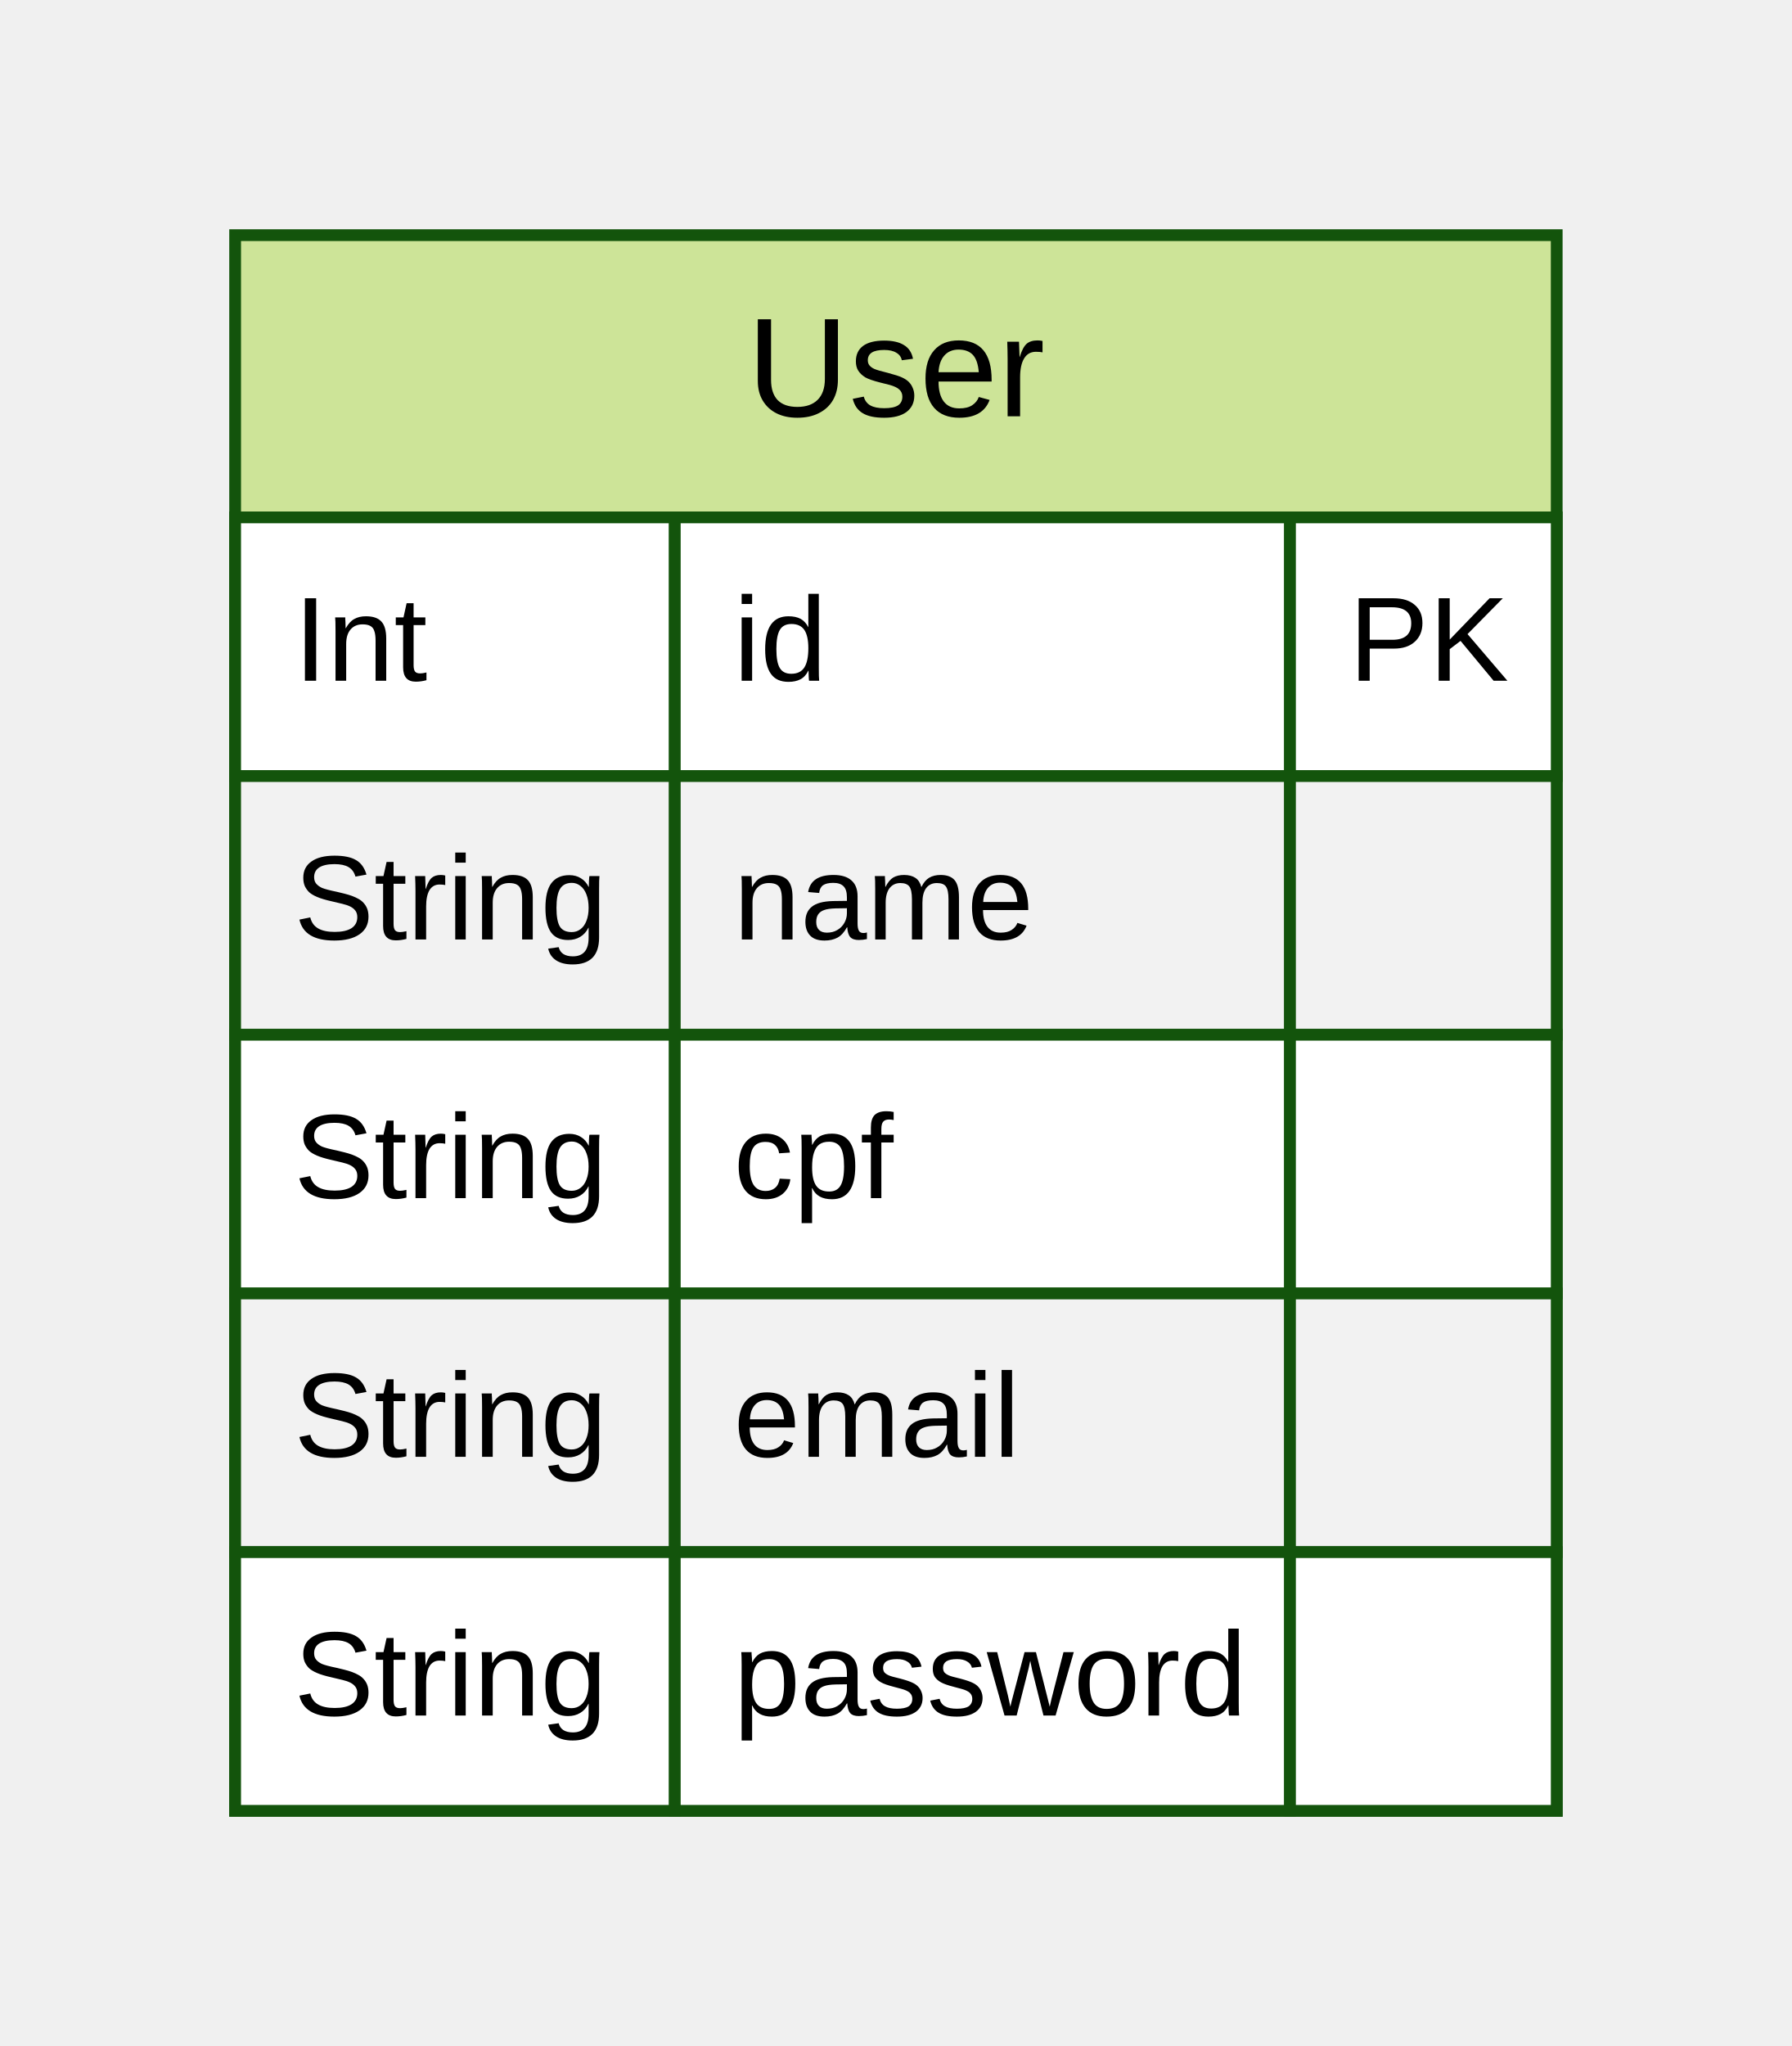
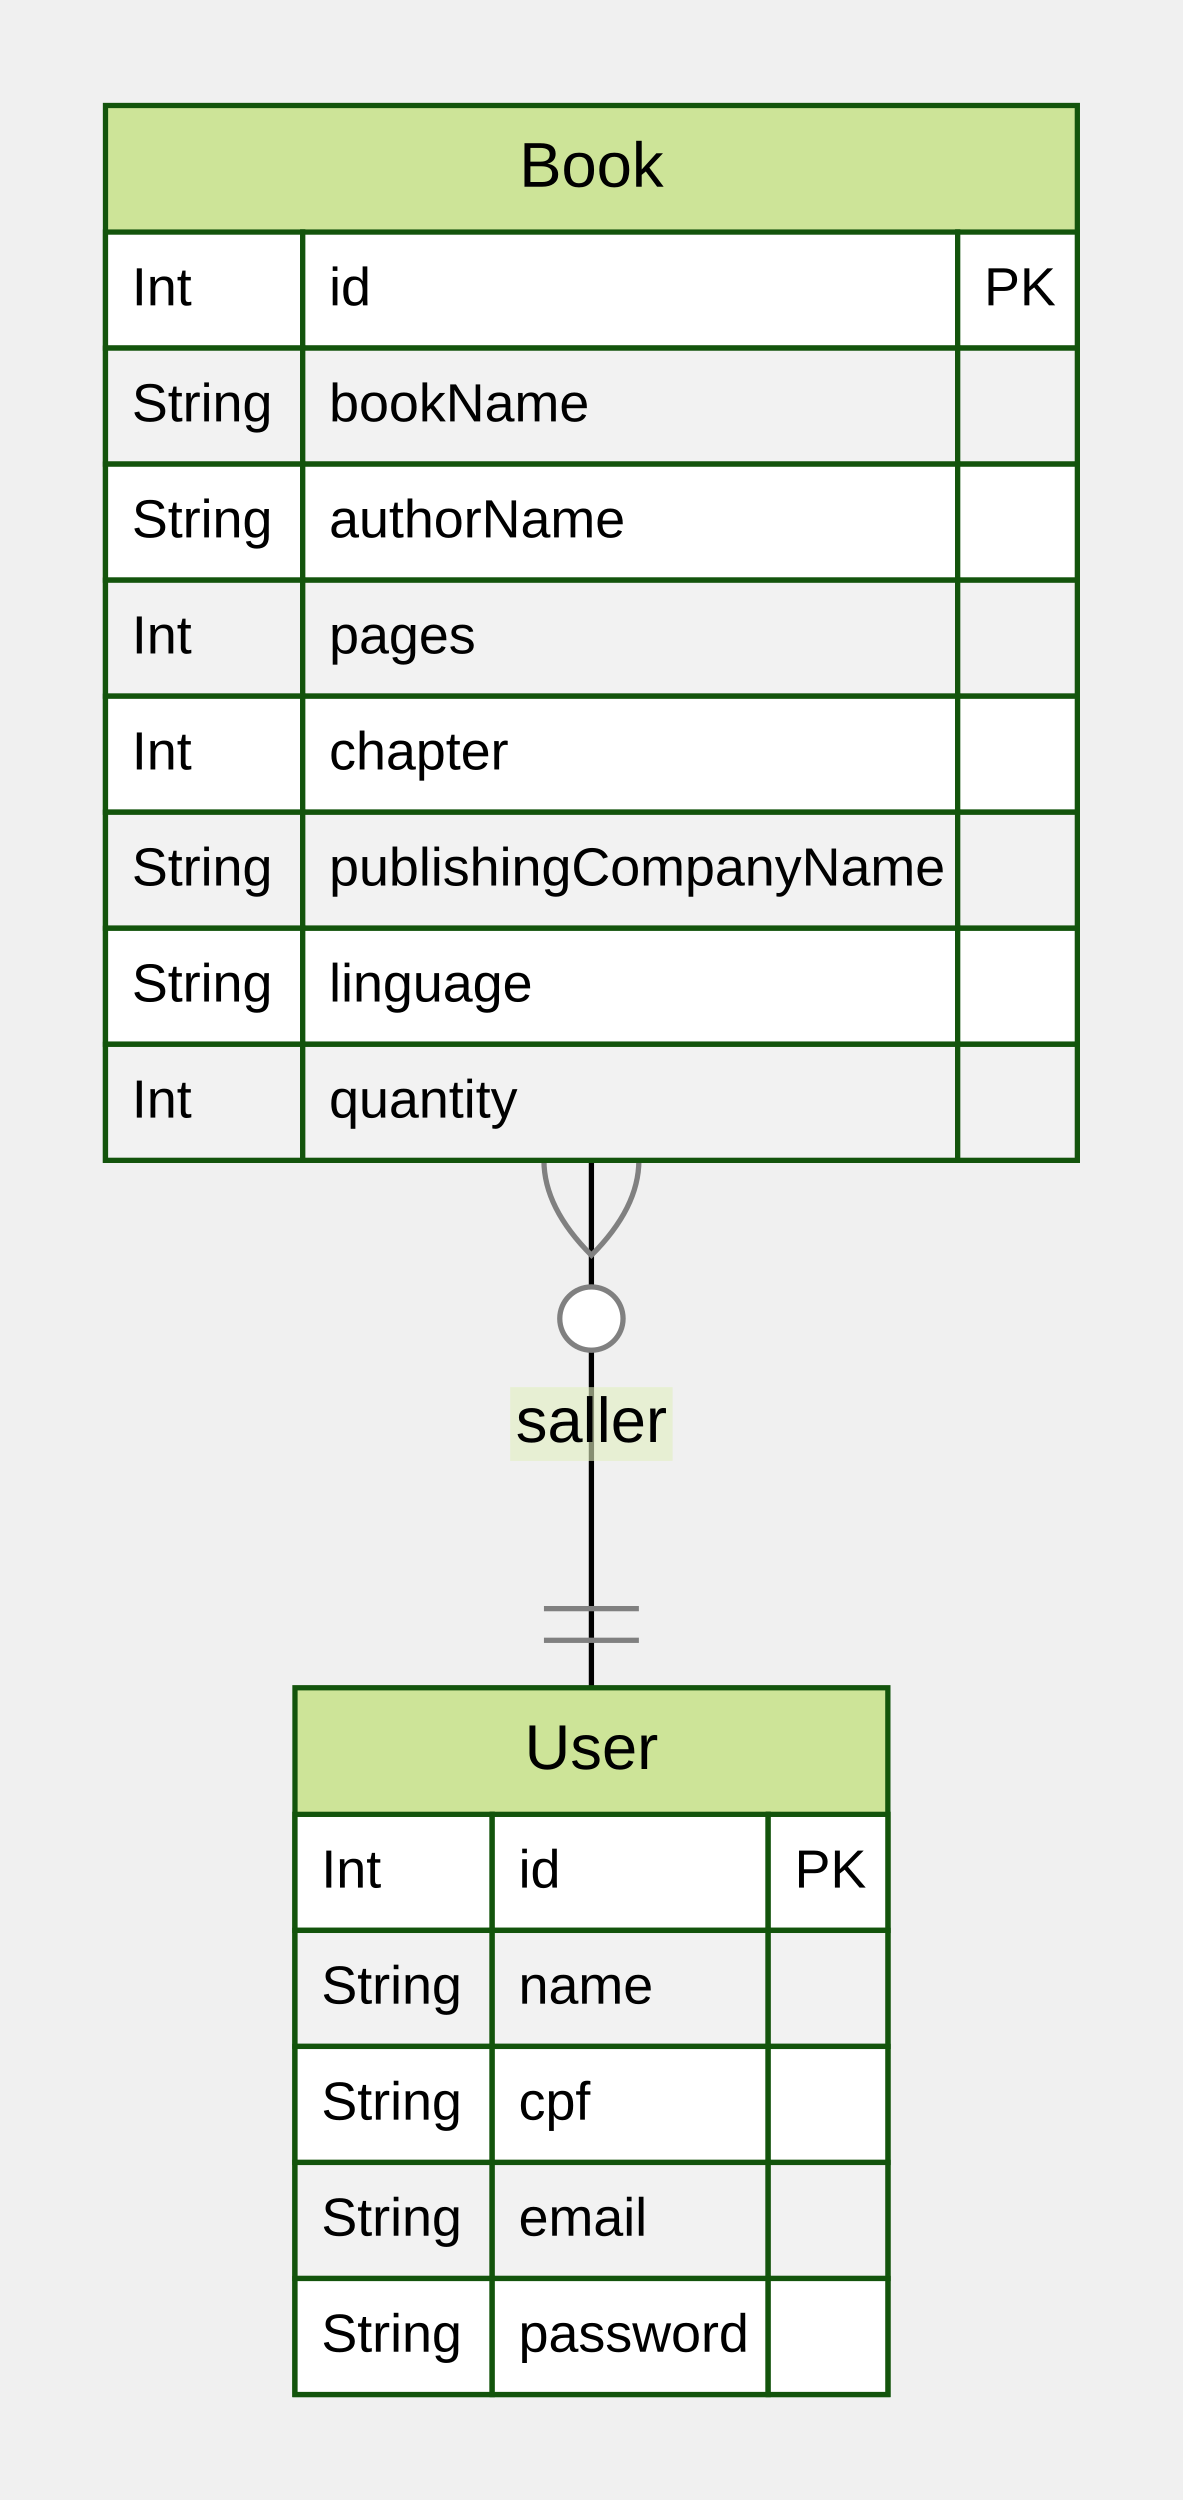
- <svg xmlns="http://www.w3.org/2000/svg" aria-labelledby="chart-title-mermaid-0 chart-desc-mermaid-0" role="img" viewBox="0 0 152.411 174" style="max-width: 152.411px; background-color: white;" width="100%" id="mermaid-0">
+ <svg xmlns="http://www.w3.org/2000/svg" aria-labelledby="chart-title-mermaid-0 chart-desc-mermaid-0" role="img" viewBox="0 0 224.264 474" style="max-width: 224.264px; background-color: white;" width="100%" id="mermaid-0">
  <style>#mermaid-0 {font-family:"trebuchet ms",verdana,arial,sans-serif;font-size:16px;fill:#000000;}#mermaid-0 .error-icon{fill:#552222;}#mermaid-0 .error-text{fill:#552222;stroke:#552222;}#mermaid-0 .edge-thickness-normal{stroke-width:2px;}#mermaid-0 .edge-thickness-thick{stroke-width:3.5px;}#mermaid-0 .edge-pattern-solid{stroke-dasharray:0;}#mermaid-0 .edge-pattern-dashed{stroke-dasharray:3;}#mermaid-0 .edge-pattern-dotted{stroke-dasharray:2;}#mermaid-0 .marker{fill:#000000;stroke:#000000;}#mermaid-0 .marker.cross{stroke:#000000;}#mermaid-0 svg{font-family:"trebuchet ms",verdana,arial,sans-serif;font-size:16px;}#mermaid-0 .entityBox{fill:#cde498;stroke:#13540c;}#mermaid-0 .attributeBoxOdd{fill:#ffffff;stroke:#13540c;}#mermaid-0 .attributeBoxEven{fill:#f2f2f2;stroke:#13540c;}#mermaid-0 .relationshipLabelBox{fill:hsl(78.158, 58.462%, 84.51%);opacity:0.7;background-color:hsl(78.158, 58.462%, 84.51%);}#mermaid-0 .relationshipLabelBox rect{opacity:0.5;}#mermaid-0 .relationshipLine{stroke:#000000;}#mermaid-0 :root{--mermaid-font-family:"trebuchet ms",verdana,arial,sans-serif;}</style>
  <g />
  <defs>
    <marker orient="auto" markerHeight="18" markerWidth="18" refY="9" refX="0" id="ONLY_ONE_START">
      <path d="M9,0 L9,18 M15,0 L15,18" fill="none" stroke="gray" />
    </marker>
  </defs>
  <defs>
    <marker orient="auto" markerHeight="18" markerWidth="18" refY="9" refX="18" id="ONLY_ONE_END">
      <path d="M3,0 L3,18 M9,0 L9,18" fill="none" stroke="gray" />
    </marker>
  </defs>
  <defs>
    <marker orient="auto" markerHeight="18" markerWidth="30" refY="9" refX="0" id="ZERO_OR_ONE_START">
      <circle r="6" cy="9" cx="21" fill="white" stroke="gray" />
      <path d="M9,0 L9,18" fill="none" stroke="gray" />
    </marker>
  </defs>
  <defs>
    <marker orient="auto" markerHeight="18" markerWidth="30" refY="9" refX="30" id="ZERO_OR_ONE_END">
      <circle r="6" cy="9" cx="9" fill="white" stroke="gray" />
      <path d="M21,0 L21,18" fill="none" stroke="gray" />
    </marker>
  </defs>
  <defs>
    <marker orient="auto" markerHeight="36" markerWidth="45" refY="18" refX="18" id="ONE_OR_MORE_START">
      <path d="M0,18 Q 18,0 36,18 Q 18,36 0,18 M42,9 L42,27" fill="none" stroke="gray" />
    </marker>
  </defs>
  <defs>
    <marker orient="auto" markerHeight="36" markerWidth="45" refY="18" refX="27" id="ONE_OR_MORE_END">
      <path d="M3,9 L3,27 M9,18 Q27,0 45,18 Q27,36 9,18" fill="none" stroke="gray" />
    </marker>
  </defs>
  <defs>
    <marker orient="auto" markerHeight="36" markerWidth="57" refY="18" refX="18" id="ZERO_OR_MORE_START">
      <circle r="6" cy="18" cx="48" fill="white" stroke="gray" />
      <path d="M0,18 Q18,0 36,18 Q18,36 0,18" fill="none" stroke="gray" />
    </marker>
  </defs>
  <defs>
    <marker orient="auto" markerHeight="36" markerWidth="57" refY="18" refX="39" id="ZERO_OR_MORE_END">
      <circle r="6" cy="18" cx="9" fill="white" stroke="gray" />
      <path d="M21,18 Q39,0 57,18 Q39,36 21,18" fill="none" stroke="gray" />
    </marker>
  </defs>
-   <g transform="translate(20,20 )" id="User">
+   <path marker-start="url(#ZERO_OR_MORE_START)" marker-end="url(#ONLY_ONE_END)" fill="none" stroke="gray" d="M112.132,220L112.132,228.333C112.132,236.667,112.132,253.333,112.132,270C112.132,286.667,112.132,303.333,112.132,311.667L112.132,320" class="er relationshipLine" />
+   <g transform="translate(55.92657,320 )" id="User">
    <rect height="134" width="112.411" y="0" x="0" stroke="gray" fill-opacity="100%" fill="honeydew" class="er entityBox" />
    <text transform="translate(56.20561,12)" style="font-family: &quot;trebuchet ms&quot;, verdana, arial, sans-serif;; font-size: 12px" text-anchor="middle" dominant-baseline="middle" y="0" x="0" id="entity-User" class="er entityLabel">User</text>
    <rect height="22" width="37.396" y="24" x="0" stroke="gray" fill-opacity="100%" fill="honeydew" class="er attributeBoxOdd" />
    <text transform="translate(5,35)" style="font-family: &quot;trebuchet ms&quot;, verdana, arial, sans-serif;; font-size: 10.2px" text-anchor="left" dominant-baseline="middle" y="0" x="0" id="entity-User-attr-1-type" class="er entityLabel">Int</text>
    <rect height="22" width="52.327" y="24" x="37.396" stroke="gray" fill-opacity="100%" fill="honeydew" class="er attributeBoxOdd" />
    <text transform="translate(42.39606,35)" style="font-family: &quot;trebuchet ms&quot;, verdana, arial, sans-serif;; font-size: 10.2px" text-anchor="left" dominant-baseline="middle" y="0" x="0" id="entity-User-attr-1-name" class="er entityLabel">id</text>
    <rect height="22" width="22.688" y="24" x="89.724" stroke="gray" fill-opacity="100%" fill="honeydew" class="er attributeBoxOdd" />
    <text transform="translate(94.72354,35)" style="font-family: &quot;trebuchet ms&quot;, verdana, arial, sans-serif;; font-size: 10.2px" text-anchor="left" dominant-baseline="middle" y="0" x="0" id="entity-User-attr-1-key" class="er entityLabel">PK</text>
    <rect height="22" width="37.396" y="46" x="0" stroke="gray" fill-opacity="100%" fill="honeydew" class="er attributeBoxEven" />
    <text transform="translate(5,57)" style="font-family: &quot;trebuchet ms&quot;, verdana, arial, sans-serif;; font-size: 10.2px" text-anchor="left" dominant-baseline="middle" y="0" x="0" id="entity-User-attr-2-type" class="er entityLabel">String</text>
    <rect height="22" width="52.327" y="46" x="37.396" stroke="gray" fill-opacity="100%" fill="honeydew" class="er attributeBoxEven" />
    <text transform="translate(42.39606,57)" style="font-family: &quot;trebuchet ms&quot;, verdana, arial, sans-serif;; font-size: 10.2px" text-anchor="left" dominant-baseline="middle" y="0" x="0" id="entity-User-attr-2-name" class="er entityLabel">name</text>
    <rect height="22" width="22.688" y="46" x="89.724" stroke="gray" fill-opacity="100%" fill="honeydew" class="er attributeBoxEven" />
    <text transform="translate(94.72354,57)" style="font-family: &quot;trebuchet ms&quot;, verdana, arial, sans-serif;; font-size: 10.2px" text-anchor="left" dominant-baseline="middle" y="0" x="0" id="entity-User-attr-2-key" class="er entityLabel" />
    <rect height="22" width="37.396" y="68" x="0" stroke="gray" fill-opacity="100%" fill="honeydew" class="er attributeBoxOdd" />
    <text transform="translate(5,79)" style="font-family: &quot;trebuchet ms&quot;, verdana, arial, sans-serif;; font-size: 10.2px" text-anchor="left" dominant-baseline="middle" y="0" x="0" id="entity-User-attr-3-type" class="er entityLabel">String</text>
    <rect height="22" width="52.327" y="68" x="37.396" stroke="gray" fill-opacity="100%" fill="honeydew" class="er attributeBoxOdd" />
    <text transform="translate(42.39606,79)" style="font-family: &quot;trebuchet ms&quot;, verdana, arial, sans-serif;; font-size: 10.2px" text-anchor="left" dominant-baseline="middle" y="0" x="0" id="entity-User-attr-3-name" class="er entityLabel">cpf</text>
    <rect height="22" width="22.688" y="68" x="89.724" stroke="gray" fill-opacity="100%" fill="honeydew" class="er attributeBoxOdd" />
    <text transform="translate(94.72354,79)" style="font-family: &quot;trebuchet ms&quot;, verdana, arial, sans-serif;; font-size: 10.2px" text-anchor="left" dominant-baseline="middle" y="0" x="0" id="entity-User-attr-3-key" class="er entityLabel" />
    <rect height="22" width="37.396" y="90" x="0" stroke="gray" fill-opacity="100%" fill="honeydew" class="er attributeBoxEven" />
    <text transform="translate(5,101)" style="font-family: &quot;trebuchet ms&quot;, verdana, arial, sans-serif;; font-size: 10.2px" text-anchor="left" dominant-baseline="middle" y="0" x="0" id="entity-User-attr-4-type" class="er entityLabel">String</text>
    <rect height="22" width="52.327" y="90" x="37.396" stroke="gray" fill-opacity="100%" fill="honeydew" class="er attributeBoxEven" />
    <text transform="translate(42.39606,101)" style="font-family: &quot;trebuchet ms&quot;, verdana, arial, sans-serif;; font-size: 10.2px" text-anchor="left" dominant-baseline="middle" y="0" x="0" id="entity-User-attr-4-name" class="er entityLabel">email</text>
    <rect height="22" width="22.688" y="90" x="89.724" stroke="gray" fill-opacity="100%" fill="honeydew" class="er attributeBoxEven" />
    <text transform="translate(94.72354,101)" style="font-family: &quot;trebuchet ms&quot;, verdana, arial, sans-serif;; font-size: 10.2px" text-anchor="left" dominant-baseline="middle" y="0" x="0" id="entity-User-attr-4-key" class="er entityLabel" />
    <rect height="22" width="37.396" y="112" x="0" stroke="gray" fill-opacity="100%" fill="honeydew" class="er attributeBoxOdd" />
    <text transform="translate(5,123)" style="font-family: &quot;trebuchet ms&quot;, verdana, arial, sans-serif;; font-size: 10.2px" text-anchor="left" dominant-baseline="middle" y="0" x="0" id="entity-User-attr-5-type" class="er entityLabel">String</text>
    <rect height="22" width="52.327" y="112" x="37.396" stroke="gray" fill-opacity="100%" fill="honeydew" class="er attributeBoxOdd" />
    <text transform="translate(42.39606,123)" style="font-family: &quot;trebuchet ms&quot;, verdana, arial, sans-serif;; font-size: 10.2px" text-anchor="left" dominant-baseline="middle" y="0" x="0" id="entity-User-attr-5-name" class="er entityLabel">password</text>
    <rect height="22" width="22.688" y="112" x="89.724" stroke="gray" fill-opacity="100%" fill="honeydew" class="er attributeBoxOdd" />
    <text transform="translate(94.72354,123)" style="font-family: &quot;trebuchet ms&quot;, verdana, arial, sans-serif;; font-size: 10.2px" text-anchor="left" dominant-baseline="middle" y="0" x="0" id="entity-User-attr-5-key" class="er entityLabel" />
  </g>
+   <g transform="translate(20,20 )" id="Book">
+     <rect height="200" width="184.264" y="0" x="0" stroke="gray" fill-opacity="100%" fill="honeydew" class="er entityBox" />
+     <text transform="translate(92.13219,12)" style="font-family: &quot;trebuchet ms&quot;, verdana, arial, sans-serif;; font-size: 12px" text-anchor="middle" dominant-baseline="middle" y="0" x="0" id="entity-Book" class="er entityLabel">Book</text>
+     <rect height="22" width="37.396" y="24" x="0" stroke="gray" fill-opacity="100%" fill="honeydew" class="er attributeBoxOdd" />
+     <text transform="translate(5,35)" style="font-family: &quot;trebuchet ms&quot;, verdana, arial, sans-serif;; font-size: 10.2px" text-anchor="left" dominant-baseline="middle" y="0" x="0" id="entity-Book-attr-1-type" class="er entityLabel">Int</text>
+     <rect height="22" width="124.181" y="24" x="37.396" stroke="gray" fill-opacity="100%" fill="honeydew" class="er attributeBoxOdd" />
+     <text transform="translate(42.39606,35)" style="font-family: &quot;trebuchet ms&quot;, verdana, arial, sans-serif;; font-size: 10.2px" text-anchor="left" dominant-baseline="middle" y="0" x="0" id="entity-Book-attr-1-name" class="er entityLabel">id</text>
+     <rect height="22" width="22.688" y="24" x="161.577" stroke="gray" fill-opacity="100%" fill="honeydew" class="er attributeBoxOdd" />
+     <text transform="translate(166.5767,35)" style="font-family: &quot;trebuchet ms&quot;, verdana, arial, sans-serif;; font-size: 10.2px" text-anchor="left" dominant-baseline="middle" y="0" x="0" id="entity-Book-attr-1-key" class="er entityLabel">PK</text>
+     <rect height="22" width="37.396" y="46" x="0" stroke="gray" fill-opacity="100%" fill="honeydew" class="er attributeBoxEven" />
+     <text transform="translate(5,57)" style="font-family: &quot;trebuchet ms&quot;, verdana, arial, sans-serif;; font-size: 10.2px" text-anchor="left" dominant-baseline="middle" y="0" x="0" id="entity-Book-attr-2-type" class="er entityLabel">String</text>
+     <rect height="22" width="124.181" y="46" x="37.396" stroke="gray" fill-opacity="100%" fill="honeydew" class="er attributeBoxEven" />
+     <text transform="translate(42.39606,57)" style="font-family: &quot;trebuchet ms&quot;, verdana, arial, sans-serif;; font-size: 10.2px" text-anchor="left" dominant-baseline="middle" y="0" x="0" id="entity-Book-attr-2-name" class="er entityLabel">bookName</text>
+     <rect height="22" width="22.688" y="46" x="161.577" stroke="gray" fill-opacity="100%" fill="honeydew" class="er attributeBoxEven" />
+     <text transform="translate(166.5767,57)" style="font-family: &quot;trebuchet ms&quot;, verdana, arial, sans-serif;; font-size: 10.2px" text-anchor="left" dominant-baseline="middle" y="0" x="0" id="entity-Book-attr-2-key" class="er entityLabel" />
+     <rect height="22" width="37.396" y="68" x="0" stroke="gray" fill-opacity="100%" fill="honeydew" class="er attributeBoxOdd" />
+     <text transform="translate(5,79)" style="font-family: &quot;trebuchet ms&quot;, verdana, arial, sans-serif;; font-size: 10.2px" text-anchor="left" dominant-baseline="middle" y="0" x="0" id="entity-Book-attr-3-type" class="er entityLabel">String</text>
+     <rect height="22" width="124.181" y="68" x="37.396" stroke="gray" fill-opacity="100%" fill="honeydew" class="er attributeBoxOdd" />
+     <text transform="translate(42.39606,79)" style="font-family: &quot;trebuchet ms&quot;, verdana, arial, sans-serif;; font-size: 10.2px" text-anchor="left" dominant-baseline="middle" y="0" x="0" id="entity-Book-attr-3-name" class="er entityLabel">authorName</text>
+     <rect height="22" width="22.688" y="68" x="161.577" stroke="gray" fill-opacity="100%" fill="honeydew" class="er attributeBoxOdd" />
+     <text transform="translate(166.5767,79)" style="font-family: &quot;trebuchet ms&quot;, verdana, arial, sans-serif;; font-size: 10.2px" text-anchor="left" dominant-baseline="middle" y="0" x="0" id="entity-Book-attr-3-key" class="er entityLabel" />
+     <rect height="22" width="37.396" y="90" x="0" stroke="gray" fill-opacity="100%" fill="honeydew" class="er attributeBoxEven" />
+     <text transform="translate(5,101)" style="font-family: &quot;trebuchet ms&quot;, verdana, arial, sans-serif;; font-size: 10.2px" text-anchor="left" dominant-baseline="middle" y="0" x="0" id="entity-Book-attr-4-type" class="er entityLabel">Int</text>
+     <rect height="22" width="124.181" y="90" x="37.396" stroke="gray" fill-opacity="100%" fill="honeydew" class="er attributeBoxEven" />
+     <text transform="translate(42.39606,101)" style="font-family: &quot;trebuchet ms&quot;, verdana, arial, sans-serif;; font-size: 10.2px" text-anchor="left" dominant-baseline="middle" y="0" x="0" id="entity-Book-attr-4-name" class="er entityLabel">pages</text>
+     <rect height="22" width="22.688" y="90" x="161.577" stroke="gray" fill-opacity="100%" fill="honeydew" class="er attributeBoxEven" />
+     <text transform="translate(166.5767,101)" style="font-family: &quot;trebuchet ms&quot;, verdana, arial, sans-serif;; font-size: 10.2px" text-anchor="left" dominant-baseline="middle" y="0" x="0" id="entity-Book-attr-4-key" class="er entityLabel" />
+     <rect height="22" width="37.396" y="112" x="0" stroke="gray" fill-opacity="100%" fill="honeydew" class="er attributeBoxOdd" />
+     <text transform="translate(5,123)" style="font-family: &quot;trebuchet ms&quot;, verdana, arial, sans-serif;; font-size: 10.2px" text-anchor="left" dominant-baseline="middle" y="0" x="0" id="entity-Book-attr-5-type" class="er entityLabel">Int</text>
+     <rect height="22" width="124.181" y="112" x="37.396" stroke="gray" fill-opacity="100%" fill="honeydew" class="er attributeBoxOdd" />
+     <text transform="translate(42.39606,123)" style="font-family: &quot;trebuchet ms&quot;, verdana, arial, sans-serif;; font-size: 10.2px" text-anchor="left" dominant-baseline="middle" y="0" x="0" id="entity-Book-attr-5-name" class="er entityLabel">chapter</text>
+     <rect height="22" width="22.688" y="112" x="161.577" stroke="gray" fill-opacity="100%" fill="honeydew" class="er attributeBoxOdd" />
+     <text transform="translate(166.5767,123)" style="font-family: &quot;trebuchet ms&quot;, verdana, arial, sans-serif;; font-size: 10.2px" text-anchor="left" dominant-baseline="middle" y="0" x="0" id="entity-Book-attr-5-key" class="er entityLabel" />
+     <rect height="22" width="37.396" y="134" x="0" stroke="gray" fill-opacity="100%" fill="honeydew" class="er attributeBoxEven" />
+     <text transform="translate(5,145)" style="font-family: &quot;trebuchet ms&quot;, verdana, arial, sans-serif;; font-size: 10.2px" text-anchor="left" dominant-baseline="middle" y="0" x="0" id="entity-Book-attr-6-type" class="er entityLabel">String</text>
+     <rect height="22" width="124.181" y="134" x="37.396" stroke="gray" fill-opacity="100%" fill="honeydew" class="er attributeBoxEven" />
+     <text transform="translate(42.39606,145)" style="font-family: &quot;trebuchet ms&quot;, verdana, arial, sans-serif;; font-size: 10.2px" text-anchor="left" dominant-baseline="middle" y="0" x="0" id="entity-Book-attr-6-name" class="er entityLabel">publishingCompanyName</text>
+     <rect height="22" width="22.688" y="134" x="161.577" stroke="gray" fill-opacity="100%" fill="honeydew" class="er attributeBoxEven" />
+     <text transform="translate(166.5767,145)" style="font-family: &quot;trebuchet ms&quot;, verdana, arial, sans-serif;; font-size: 10.2px" text-anchor="left" dominant-baseline="middle" y="0" x="0" id="entity-Book-attr-6-key" class="er entityLabel" />
+     <rect height="22" width="37.396" y="156" x="0" stroke="gray" fill-opacity="100%" fill="honeydew" class="er attributeBoxOdd" />
+     <text transform="translate(5,167)" style="font-family: &quot;trebuchet ms&quot;, verdana, arial, sans-serif;; font-size: 10.2px" text-anchor="left" dominant-baseline="middle" y="0" x="0" id="entity-Book-attr-7-type" class="er entityLabel">String</text>
+     <rect height="22" width="124.181" y="156" x="37.396" stroke="gray" fill-opacity="100%" fill="honeydew" class="er attributeBoxOdd" />
+     <text transform="translate(42.39606,167)" style="font-family: &quot;trebuchet ms&quot;, verdana, arial, sans-serif;; font-size: 10.2px" text-anchor="left" dominant-baseline="middle" y="0" x="0" id="entity-Book-attr-7-name" class="er entityLabel">linguage</text>
+     <rect height="22" width="22.688" y="156" x="161.577" stroke="gray" fill-opacity="100%" fill="honeydew" class="er attributeBoxOdd" />
+     <text transform="translate(166.5767,167)" style="font-family: &quot;trebuchet ms&quot;, verdana, arial, sans-serif;; font-size: 10.2px" text-anchor="left" dominant-baseline="middle" y="0" x="0" id="entity-Book-attr-7-key" class="er entityLabel" />
+     <rect height="22" width="37.396" y="178" x="0" stroke="gray" fill-opacity="100%" fill="honeydew" class="er attributeBoxEven" />
+     <text transform="translate(5,189)" style="font-family: &quot;trebuchet ms&quot;, verdana, arial, sans-serif;; font-size: 10.2px" text-anchor="left" dominant-baseline="middle" y="0" x="0" id="entity-Book-attr-8-type" class="er entityLabel">Int</text>
+     <rect height="22" width="124.181" y="178" x="37.396" stroke="gray" fill-opacity="100%" fill="honeydew" class="er attributeBoxEven" />
+     <text transform="translate(42.39606,189)" style="font-family: &quot;trebuchet ms&quot;, verdana, arial, sans-serif;; font-size: 10.2px" text-anchor="left" dominant-baseline="middle" y="0" x="0" id="entity-Book-attr-8-name" class="er entityLabel">quantity</text>
+     <rect height="22" width="22.688" y="178" x="161.577" stroke="gray" fill-opacity="100%" fill="honeydew" class="er attributeBoxEven" />
+     <text transform="translate(166.5767,189)" style="font-family: &quot;trebuchet ms&quot;, verdana, arial, sans-serif;; font-size: 10.2px" text-anchor="left" dominant-baseline="middle" y="0" x="0" id="entity-Book-attr-8-key" class="er entityLabel" />
+   </g>
+   <rect fill-opacity="85%" fill="white" height="14" width="30.785" y="263" x="96.74" class="er relationshipLabelBox" />
+   <text style="font-family: &quot;trebuchet ms&quot;, verdana, arial, sans-serif;; font-size: 12px" dominant-baseline="middle" text-anchor="middle" y="270" x="112.132" id="rel1" class="er relationshipLabel">saller</text>
</svg>
